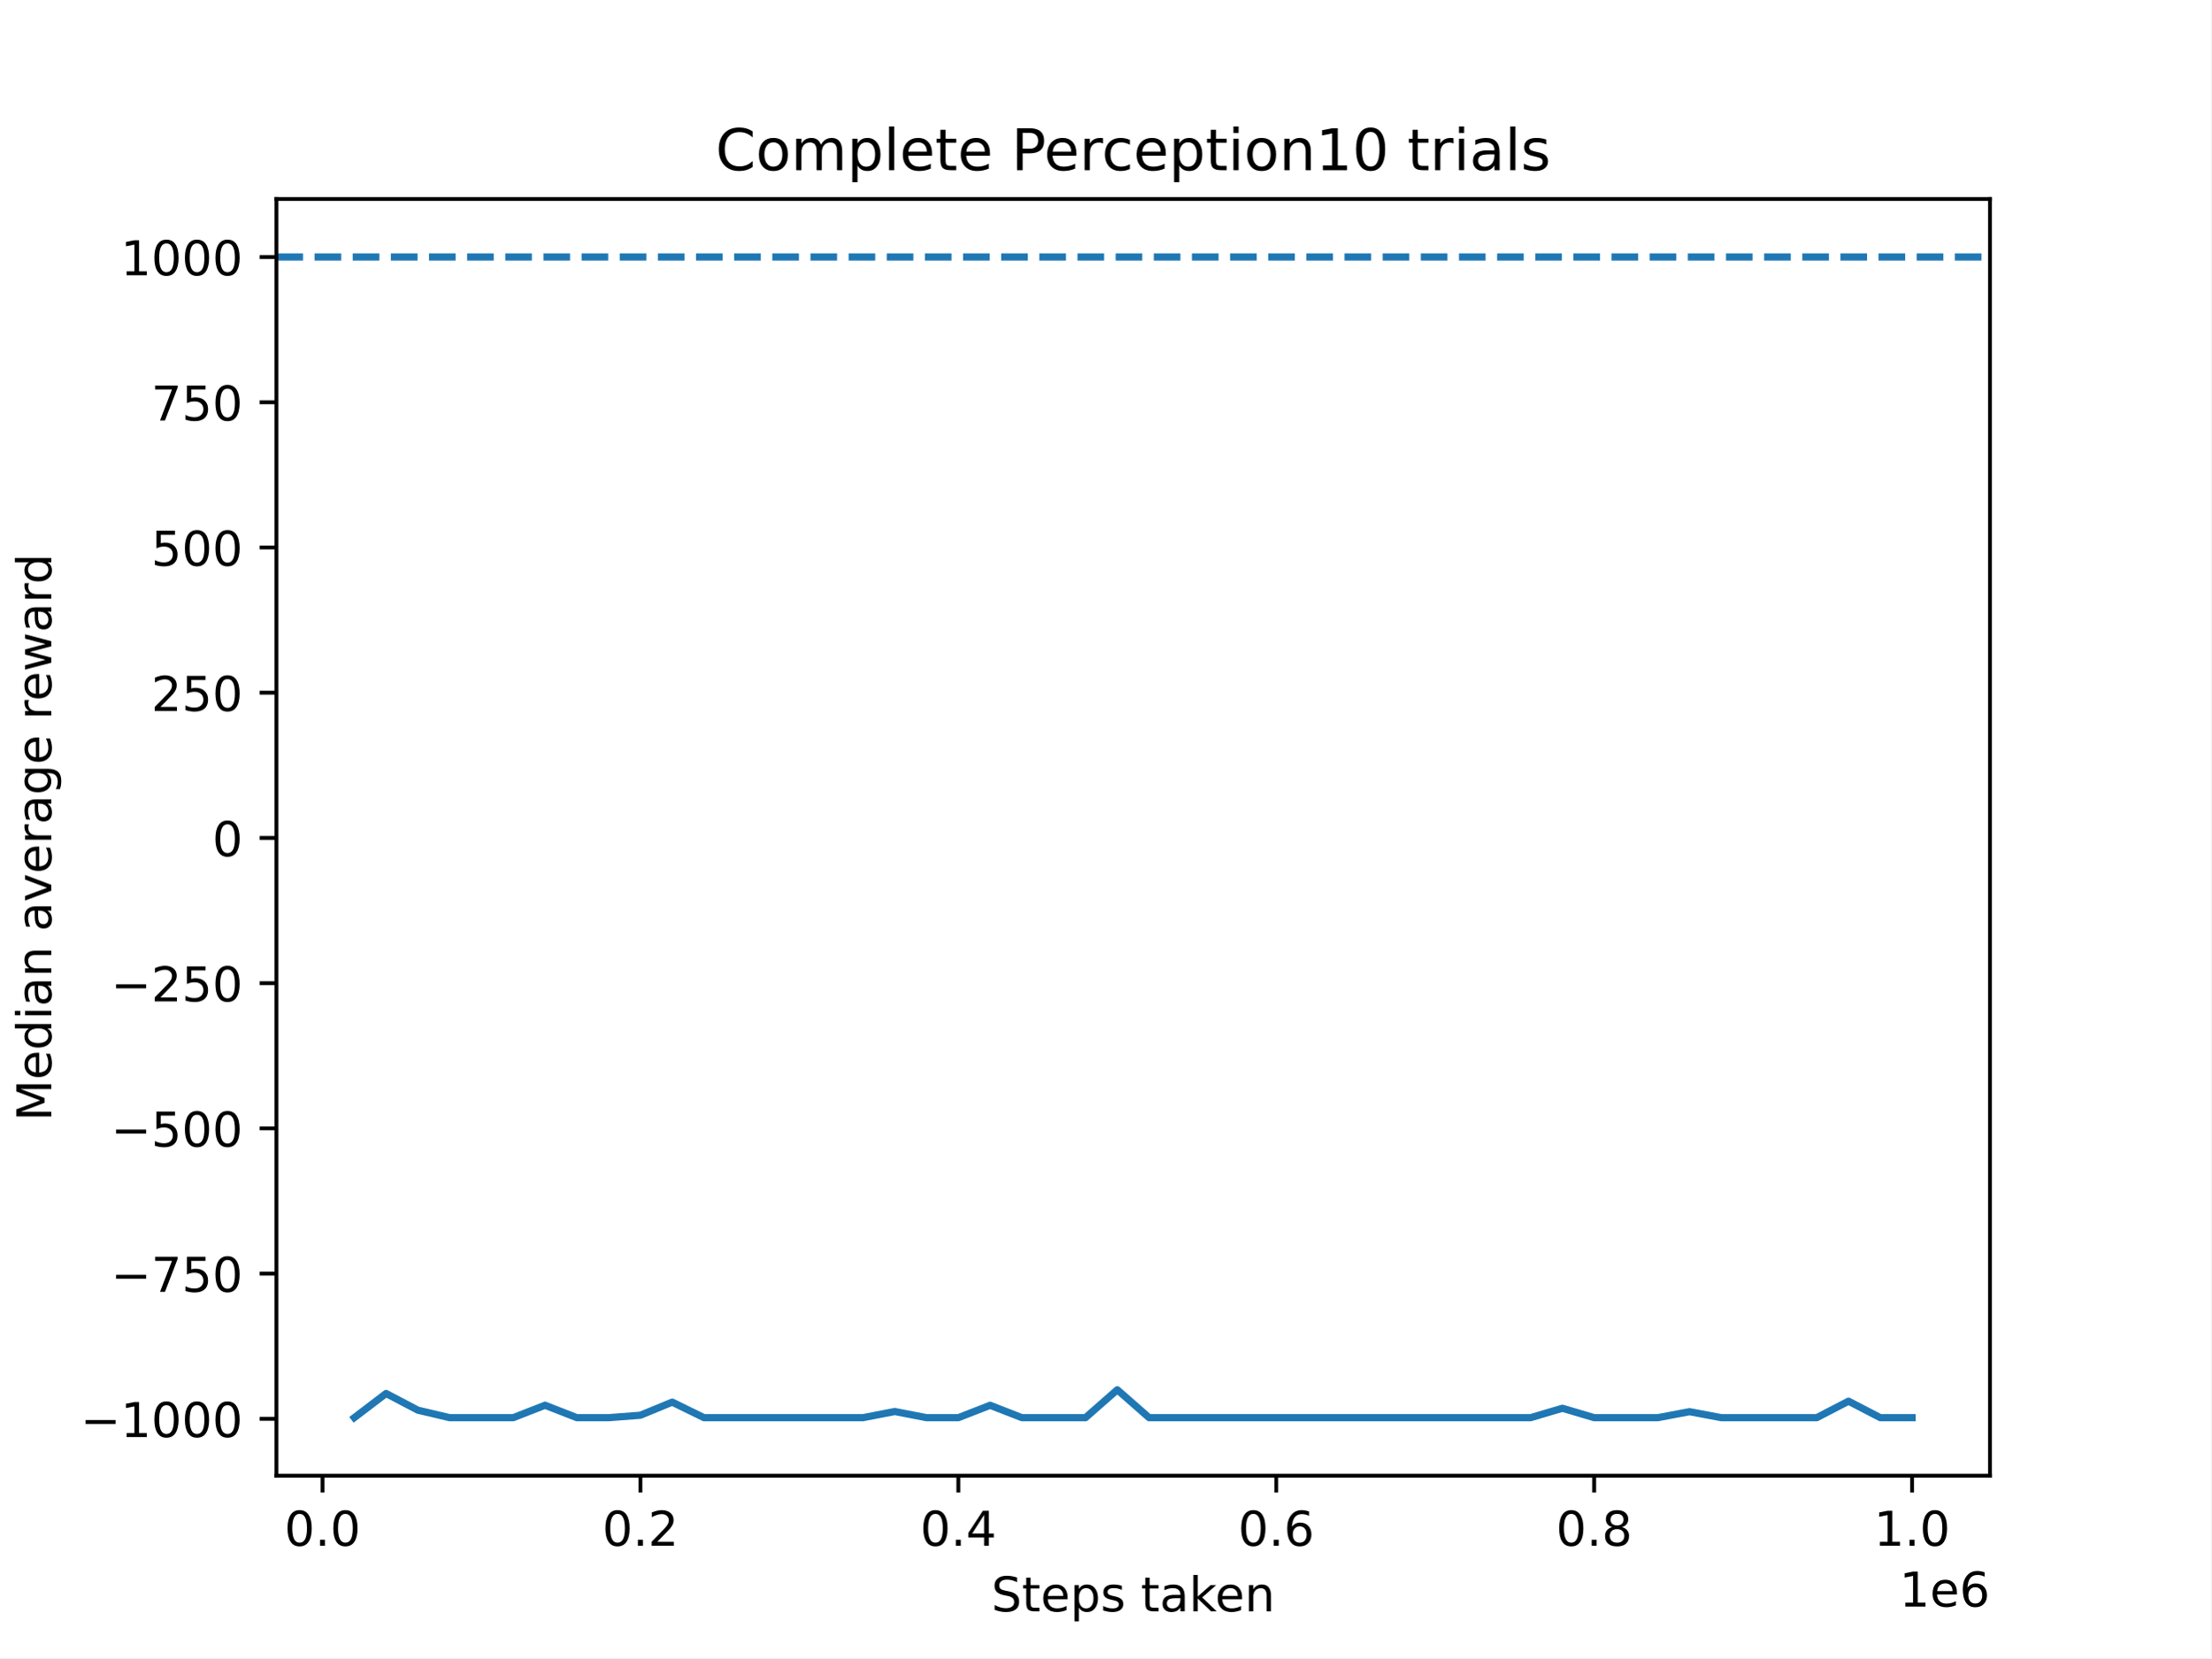
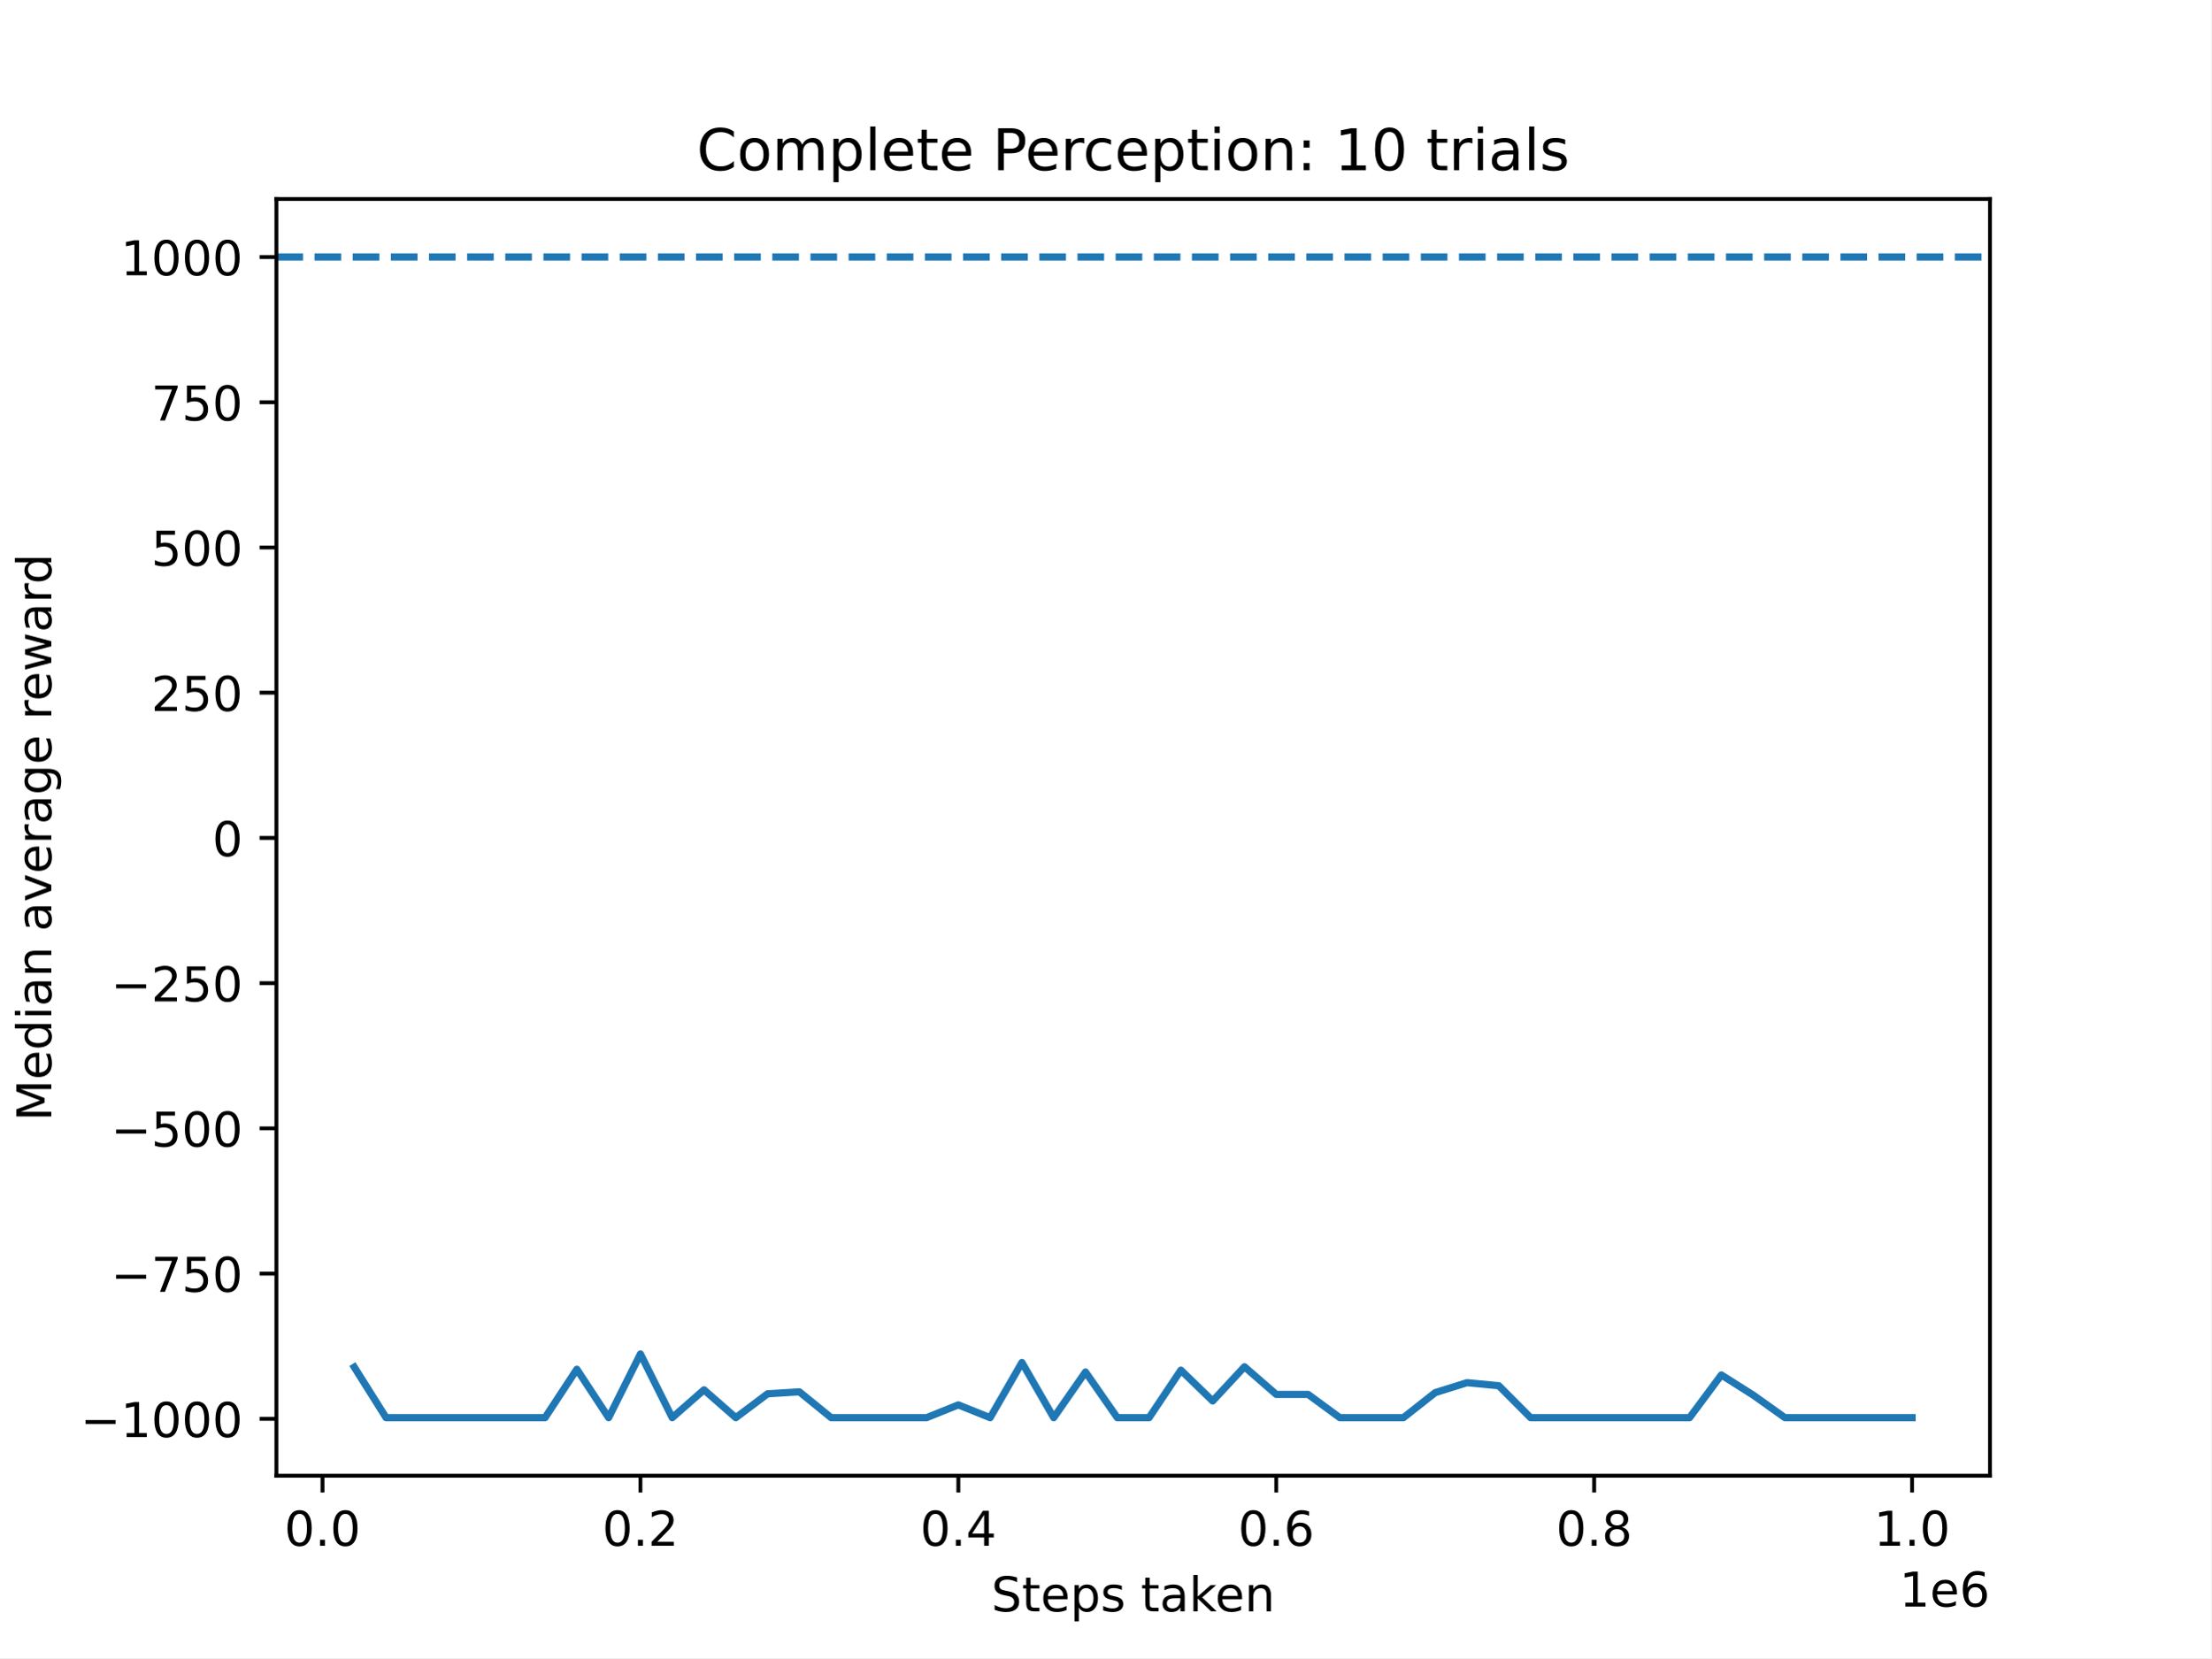
<svg xmlns="http://www.w3.org/2000/svg" xmlns:xlink="http://www.w3.org/1999/xlink" width="460.8pt" height="345.6pt" viewBox="0 0 460.8 345.6" version="1.1">
  <defs>
    <style type="text/css">*{stroke-linejoin: round; stroke-linecap: butt}</style>
  </defs>
  <g id="figure_1">
    <g id="patch_1">
      <path d="M 0 345.6  L 460.8 345.6  L 460.8 0  L 0 0  z " style="fill: #ffffff" />
    </g>
    <g id="axes_1">
      <g id="patch_2">
        <path d="M 57.6 307.584  L 414.72 307.584  L 414.72 41.472  L 57.6 41.472  z " style="fill: #ffffff" />
      </g>
      <g id="matplotlib.axis_1">
        <g id="xtick_1">
          <g id="line2d_1">
            <defs>
-               <path id="m9ff5e7bf37" d="M 0 0  L 0 3.5  " style="stroke: #000000; stroke-width: 0.8" />
+               <path id="m26196d0bee" d="M 0 0  L 0 3.5  " style="stroke: #000000; stroke-width: 0.8" />
            </defs>
            <g>
-               <use xlink:href="#m9ff5e7bf37" x="67.207" y="307.584" style="stroke: #000000; stroke-width: 0.8" />
+               <use xlink:href="#m26196d0bee" x="67.207" y="307.584" style="stroke: #000000; stroke-width: 0.8" />
            </g>
          </g>
          <g id="text_1">
            <g transform="translate(59.25556 322.1824) scale(0.1 -0.1)">
              <defs>
                <path id="DejaVuSans-30" d="M 2034 4250  Q 1547 4250 1301 3770  Q 1056 3291 1056 2328  Q 1056 1369 1301 889  Q 1547 409 2034 409  Q 2525 409 2770 889  Q 3016 1369 3016 2328  Q 3016 3291 2770 3770  Q 2525 4250 2034 4250  z M 2034 4750  Q 2819 4750 3233 4129  Q 3647 3509 3647 2328  Q 3647 1150 3233 529  Q 2819 -91 2034 -91  Q 1250 -91 836 529  Q 422 1150 422 2328  Q 422 3509 836 4129  Q 1250 4750 2034 4750  z " transform="scale(0.015625)" />
                <path id="DejaVuSans-2e" d="M 684 794  L 1344 794  L 1344 0  L 684 0  L 684 794  z " transform="scale(0.015625)" />
              </defs>
              <use xlink:href="#DejaVuSans-30" />
              <use xlink:href="#DejaVuSans-2e" x="63.623" />
              <use xlink:href="#DejaVuSans-30" x="95.41" />
            </g>
          </g>
        </g>
        <g id="xtick_2">
          <g id="line2d_2">
            <g>
-               <use xlink:href="#m9ff5e7bf37" x="133.463" y="307.584" style="stroke: #000000; stroke-width: 0.8" />
+               <use xlink:href="#m26196d0bee" x="133.463" y="307.584" style="stroke: #000000; stroke-width: 0.8" />
            </g>
          </g>
          <g id="text_2">
            <g transform="translate(125.5116 322.1824) scale(0.1 -0.1)">
              <defs>
                <path id="DejaVuSans-32" d="M 1228 531  L 3431 531  L 3431 0  L 469 0  L 469 531  Q 828 903 1448 1529  Q 2069 2156 2228 2338  Q 2531 2678 2651 2914  Q 2772 3150 2772 3378  Q 2772 3750 2511 3984  Q 2250 4219 1831 4219  Q 1534 4219 1204 4116  Q 875 4013 500 3803  L 500 4441  Q 881 4594 1212 4672  Q 1544 4750 1819 4750  Q 2544 4750 2975 4387  Q 3406 4025 3406 3419  Q 3406 3131 3298 2873  Q 3191 2616 2906 2266  Q 2828 2175 2409 1742  Q 1991 1309 1228 531  z " transform="scale(0.015625)" />
              </defs>
              <use xlink:href="#DejaVuSans-30" />
              <use xlink:href="#DejaVuSans-2e" x="63.623" />
              <use xlink:href="#DejaVuSans-32" x="95.41" />
            </g>
          </g>
        </g>
        <g id="xtick_3">
          <g id="line2d_3">
            <g>
-               <use xlink:href="#m9ff5e7bf37" x="199.719" y="307.584" style="stroke: #000000; stroke-width: 0.8" />
+               <use xlink:href="#m26196d0bee" x="199.719" y="307.584" style="stroke: #000000; stroke-width: 0.8" />
            </g>
          </g>
          <g id="text_3">
            <g transform="translate(191.7676 322.1824) scale(0.1 -0.1)">
              <defs>
                <path id="DejaVuSans-34" d="M 2419 4116  L 825 1625  L 2419 1625  L 2419 4116  z M 2253 4666  L 3047 4666  L 3047 1625  L 3713 1625  L 3713 1100  L 3047 1100  L 3047 0  L 2419 0  L 2419 1100  L 313 1100  L 313 1709  L 2253 4666  z " transform="scale(0.015625)" />
              </defs>
              <use xlink:href="#DejaVuSans-30" />
              <use xlink:href="#DejaVuSans-2e" x="63.623" />
              <use xlink:href="#DejaVuSans-34" x="95.41" />
            </g>
          </g>
        </g>
        <g id="xtick_4">
          <g id="line2d_4">
            <g>
-               <use xlink:href="#m9ff5e7bf37" x="265.975" y="307.584" style="stroke: #000000; stroke-width: 0.8" />
+               <use xlink:href="#m26196d0bee" x="265.975" y="307.584" style="stroke: #000000; stroke-width: 0.8" />
            </g>
          </g>
          <g id="text_4">
            <g transform="translate(258.0237 322.1824) scale(0.1 -0.1)">
              <defs>
                <path id="DejaVuSans-36" d="M 2113 2584  Q 1688 2584 1439 2293  Q 1191 2003 1191 1497  Q 1191 994 1439 701  Q 1688 409 2113 409  Q 2538 409 2786 701  Q 3034 994 3034 1497  Q 3034 2003 2786 2293  Q 2538 2584 2113 2584  z M 3366 4563  L 3366 3988  Q 3128 4100 2886 4159  Q 2644 4219 2406 4219  Q 1781 4219 1451 3797  Q 1122 3375 1075 2522  Q 1259 2794 1537 2939  Q 1816 3084 2150 3084  Q 2853 3084 3261 2657  Q 3669 2231 3669 1497  Q 3669 778 3244 343  Q 2819 -91 2113 -91  Q 1303 -91 875 529  Q 447 1150 447 2328  Q 447 3434 972 4092  Q 1497 4750 2381 4750  Q 2619 4750 2861 4703  Q 3103 4656 3366 4563  z " transform="scale(0.015625)" />
              </defs>
              <use xlink:href="#DejaVuSans-30" />
              <use xlink:href="#DejaVuSans-2e" x="63.623" />
              <use xlink:href="#DejaVuSans-36" x="95.41" />
            </g>
          </g>
        </g>
        <g id="xtick_5">
          <g id="line2d_5">
            <g>
-               <use xlink:href="#m9ff5e7bf37" x="332.231" y="307.584" style="stroke: #000000; stroke-width: 0.8" />
+               <use xlink:href="#m26196d0bee" x="332.231" y="307.584" style="stroke: #000000; stroke-width: 0.8" />
            </g>
          </g>
          <g id="text_5">
            <g transform="translate(324.2797 322.1824) scale(0.1 -0.1)">
              <defs>
                <path id="DejaVuSans-38" d="M 2034 2216  Q 1584 2216 1326 1975  Q 1069 1734 1069 1313  Q 1069 891 1326 650  Q 1584 409 2034 409  Q 2484 409 2743 651  Q 3003 894 3003 1313  Q 3003 1734 2745 1975  Q 2488 2216 2034 2216  z M 1403 2484  Q 997 2584 770 2862  Q 544 3141 544 3541  Q 544 4100 942 4425  Q 1341 4750 2034 4750  Q 2731 4750 3128 4425  Q 3525 4100 3525 3541  Q 3525 3141 3298 2862  Q 3072 2584 2669 2484  Q 3125 2378 3379 2068  Q 3634 1759 3634 1313  Q 3634 634 3220 271  Q 2806 -91 2034 -91  Q 1263 -91 848 271  Q 434 634 434 1313  Q 434 1759 690 2068  Q 947 2378 1403 2484  z M 1172 3481  Q 1172 3119 1398 2916  Q 1625 2713 2034 2713  Q 2441 2713 2670 2916  Q 2900 3119 2900 3481  Q 2900 3844 2670 4047  Q 2441 4250 2034 4250  Q 1625 4250 1398 4047  Q 1172 3844 1172 3481  z " transform="scale(0.015625)" />
              </defs>
              <use xlink:href="#DejaVuSans-30" />
              <use xlink:href="#DejaVuSans-2e" x="63.623" />
              <use xlink:href="#DejaVuSans-38" x="95.41" />
            </g>
          </g>
        </g>
        <g id="xtick_6">
          <g id="line2d_6">
            <g>
-               <use xlink:href="#m9ff5e7bf37" x="398.487" y="307.584" style="stroke: #000000; stroke-width: 0.8" />
+               <use xlink:href="#m26196d0bee" x="398.487" y="307.584" style="stroke: #000000; stroke-width: 0.8" />
            </g>
          </g>
          <g id="text_6">
            <g transform="translate(390.5357 322.1824) scale(0.1 -0.1)">
              <defs>
                <path id="DejaVuSans-31" d="M 794 531  L 1825 531  L 1825 4091  L 703 3866  L 703 4441  L 1819 4666  L 2450 4666  L 2450 531  L 3481 531  L 3481 0  L 794 0  L 794 531  z " transform="scale(0.015625)" />
              </defs>
              <use xlink:href="#DejaVuSans-31" />
              <use xlink:href="#DejaVuSans-2e" x="63.623" />
              <use xlink:href="#DejaVuSans-30" x="95.41" />
            </g>
          </g>
        </g>
        <g id="text_7">
          <g transform="translate(206.5975 335.8606) scale(0.1 -0.1)">
            <defs>
              <path id="DejaVuSans-53" d="M 3425 4513  L 3425 3897  Q 3066 4069 2747 4153  Q 2428 4238 2131 4238  Q 1616 4238 1336 4038  Q 1056 3838 1056 3469  Q 1056 3159 1242 3001  Q 1428 2844 1947 2747  L 2328 2669  Q 3034 2534 3370 2195  Q 3706 1856 3706 1288  Q 3706 609 3251 259  Q 2797 -91 1919 -91  Q 1588 -91 1214 -16  Q 841 59 441 206  L 441 856  Q 825 641 1194 531  Q 1563 422 1919 422  Q 2459 422 2753 634  Q 3047 847 3047 1241  Q 3047 1584 2836 1778  Q 2625 1972 2144 2069  L 1759 2144  Q 1053 2284 737 2584  Q 422 2884 422 3419  Q 422 4038 858 4394  Q 1294 4750 2059 4750  Q 2388 4750 2728 4690  Q 3069 4631 3425 4513  z " transform="scale(0.015625)" />
              <path id="DejaVuSans-74" d="M 1172 4494  L 1172 3500  L 2356 3500  L 2356 3053  L 1172 3053  L 1172 1153  Q 1172 725 1289 603  Q 1406 481 1766 481  L 2356 481  L 2356 0  L 1766 0  Q 1100 0 847 248  Q 594 497 594 1153  L 594 3053  L 172 3053  L 172 3500  L 594 3500  L 594 4494  L 1172 4494  z " transform="scale(0.015625)" />
              <path id="DejaVuSans-65" d="M 3597 1894  L 3597 1613  L 953 1613  Q 991 1019 1311 708  Q 1631 397 2203 397  Q 2534 397 2845 478  Q 3156 559 3463 722  L 3463 178  Q 3153 47 2828 -22  Q 2503 -91 2169 -91  Q 1331 -91 842 396  Q 353 884 353 1716  Q 353 2575 817 3079  Q 1281 3584 2069 3584  Q 2775 3584 3186 3129  Q 3597 2675 3597 1894  z M 3022 2063  Q 3016 2534 2758 2815  Q 2500 3097 2075 3097  Q 1594 3097 1305 2825  Q 1016 2553 972 2059  L 3022 2063  z " transform="scale(0.015625)" />
              <path id="DejaVuSans-70" d="M 1159 525  L 1159 -1331  L 581 -1331  L 581 3500  L 1159 3500  L 1159 2969  Q 1341 3281 1617 3432  Q 1894 3584 2278 3584  Q 2916 3584 3314 3078  Q 3713 2572 3713 1747  Q 3713 922 3314 415  Q 2916 -91 2278 -91  Q 1894 -91 1617 61  Q 1341 213 1159 525  z M 3116 1747  Q 3116 2381 2855 2742  Q 2594 3103 2138 3103  Q 1681 3103 1420 2742  Q 1159 2381 1159 1747  Q 1159 1113 1420 752  Q 1681 391 2138 391  Q 2594 391 2855 752  Q 3116 1113 3116 1747  z " transform="scale(0.015625)" />
              <path id="DejaVuSans-73" d="M 2834 3397  L 2834 2853  Q 2591 2978 2328 3040  Q 2066 3103 1784 3103  Q 1356 3103 1142 2972  Q 928 2841 928 2578  Q 928 2378 1081 2264  Q 1234 2150 1697 2047  L 1894 2003  Q 2506 1872 2764 1633  Q 3022 1394 3022 966  Q 3022 478 2636 193  Q 2250 -91 1575 -91  Q 1294 -91 989 -36  Q 684 19 347 128  L 347 722  Q 666 556 975 473  Q 1284 391 1588 391  Q 1994 391 2212 530  Q 2431 669 2431 922  Q 2431 1156 2273 1281  Q 2116 1406 1581 1522  L 1381 1569  Q 847 1681 609 1914  Q 372 2147 372 2553  Q 372 3047 722 3315  Q 1072 3584 1716 3584  Q 2034 3584 2315 3537  Q 2597 3491 2834 3397  z " transform="scale(0.015625)" />
              <path id="DejaVuSans-20" transform="scale(0.015625)" />
              <path id="DejaVuSans-61" d="M 2194 1759  Q 1497 1759 1228 1600  Q 959 1441 959 1056  Q 959 750 1161 570  Q 1363 391 1709 391  Q 2188 391 2477 730  Q 2766 1069 2766 1631  L 2766 1759  L 2194 1759  z M 3341 1997  L 3341 0  L 2766 0  L 2766 531  Q 2569 213 2275 61  Q 1981 -91 1556 -91  Q 1019 -91 701 211  Q 384 513 384 1019  Q 384 1609 779 1909  Q 1175 2209 1959 2209  L 2766 2209  L 2766 2266  Q 2766 2663 2505 2880  Q 2244 3097 1772 3097  Q 1472 3097 1187 3025  Q 903 2953 641 2809  L 641 3341  Q 956 3463 1253 3523  Q 1550 3584 1831 3584  Q 2591 3584 2966 3190  Q 3341 2797 3341 1997  z " transform="scale(0.015625)" />
              <path id="DejaVuSans-6b" d="M 581 4863  L 1159 4863  L 1159 1991  L 2875 3500  L 3609 3500  L 1753 1863  L 3688 0  L 2938 0  L 1159 1709  L 1159 0  L 581 0  L 581 4863  z " transform="scale(0.015625)" />
              <path id="DejaVuSans-6e" d="M 3513 2113  L 3513 0  L 2938 0  L 2938 2094  Q 2938 2591 2744 2837  Q 2550 3084 2163 3084  Q 1697 3084 1428 2787  Q 1159 2491 1159 1978  L 1159 0  L 581 0  L 581 3500  L 1159 3500  L 1159 2956  Q 1366 3272 1645 3428  Q 1925 3584 2291 3584  Q 2894 3584 3203 3211  Q 3513 2838 3513 2113  z " transform="scale(0.015625)" />
            </defs>
            <use xlink:href="#DejaVuSans-53" />
            <use xlink:href="#DejaVuSans-74" x="63.477" />
            <use xlink:href="#DejaVuSans-65" x="102.686" />
            <use xlink:href="#DejaVuSans-70" x="164.209" />
            <use xlink:href="#DejaVuSans-73" x="227.686" />
            <use xlink:href="#DejaVuSans-20" x="279.785" />
            <use xlink:href="#DejaVuSans-74" x="311.572" />
            <use xlink:href="#DejaVuSans-61" x="350.781" />
            <use xlink:href="#DejaVuSans-6b" x="412.061" />
            <use xlink:href="#DejaVuSans-65" x="466.346" />
            <use xlink:href="#DejaVuSans-6e" x="527.869" />
          </g>
        </g>
        <g id="text_8">
          <g transform="translate(395.8419 334.8606) scale(0.1 -0.1)">
            <use xlink:href="#DejaVuSans-31" />
            <use xlink:href="#DejaVuSans-65" x="63.623" />
            <use xlink:href="#DejaVuSans-36" x="125.146" />
          </g>
        </g>
      </g>
      <g id="matplotlib.axis_2">
        <g id="ytick_1">
          <g id="line2d_7">
            <defs>
-               <path id="m099fda696e" d="M 0 0  L -3.5 0  " style="stroke: #000000; stroke-width: 0.8" />
+               <path id="ma3f9e8630c" d="M 0 0  L -3.5 0  " style="stroke: #000000; stroke-width: 0.8" />
            </defs>
            <g>
-               <use xlink:href="#m099fda696e" x="57.6" y="295.73" style="stroke: #000000; stroke-width: 0.8" />
+               <use xlink:href="#ma3f9e8630c" x="57.6" y="295.73" style="stroke: #000000; stroke-width: 0.8" />
            </g>
          </g>
          <g id="text_9">
            <g transform="translate(16.77031 299.5294) scale(0.1 -0.1)">
              <defs>
                <path id="DejaVuSans-2212" d="M 678 2272  L 4684 2272  L 4684 1741  L 678 1741  L 678 2272  z " transform="scale(0.015625)" />
              </defs>
              <use xlink:href="#DejaVuSans-2212" />
              <use xlink:href="#DejaVuSans-31" x="83.789" />
              <use xlink:href="#DejaVuSans-30" x="147.412" />
              <use xlink:href="#DejaVuSans-30" x="211.035" />
              <use xlink:href="#DejaVuSans-30" x="274.658" />
            </g>
          </g>
        </g>
        <g id="ytick_2">
          <g id="line2d_8">
            <g>
-               <use xlink:href="#m099fda696e" x="57.6" y="265.46" style="stroke: #000000; stroke-width: 0.8" />
+               <use xlink:href="#ma3f9e8630c" x="57.6" y="265.46" style="stroke: #000000; stroke-width: 0.8" />
            </g>
          </g>
          <g id="text_10">
            <g transform="translate(23.13281 269.2591) scale(0.1 -0.1)">
              <defs>
                <path id="DejaVuSans-37" d="M 525 4666  L 3525 4666  L 3525 4397  L 1831 0  L 1172 0  L 2766 4134  L 525 4134  L 525 4666  z " transform="scale(0.015625)" />
                <path id="DejaVuSans-35" d="M 691 4666  L 3169 4666  L 3169 4134  L 1269 4134  L 1269 2991  Q 1406 3038 1543 3061  Q 1681 3084 1819 3084  Q 2600 3084 3056 2656  Q 3513 2228 3513 1497  Q 3513 744 3044 326  Q 2575 -91 1722 -91  Q 1428 -91 1123 -41  Q 819 9 494 109  L 494 744  Q 775 591 1075 516  Q 1375 441 1709 441  Q 2250 441 2565 725  Q 2881 1009 2881 1497  Q 2881 1984 2565 2268  Q 2250 2553 1709 2553  Q 1456 2553 1204 2497  Q 953 2441 691 2322  L 691 4666  z " transform="scale(0.015625)" />
              </defs>
              <use xlink:href="#DejaVuSans-2212" />
              <use xlink:href="#DejaVuSans-37" x="83.789" />
              <use xlink:href="#DejaVuSans-35" x="147.412" />
              <use xlink:href="#DejaVuSans-30" x="211.035" />
            </g>
          </g>
        </g>
        <g id="ytick_3">
          <g id="line2d_9">
            <g>
-               <use xlink:href="#m099fda696e" x="57.6" y="235.19" style="stroke: #000000; stroke-width: 0.8" />
+               <use xlink:href="#ma3f9e8630c" x="57.6" y="235.19" style="stroke: #000000; stroke-width: 0.8" />
            </g>
          </g>
          <g id="text_11">
            <g transform="translate(23.13281 238.9888) scale(0.1 -0.1)">
              <use xlink:href="#DejaVuSans-2212" />
              <use xlink:href="#DejaVuSans-35" x="83.789" />
              <use xlink:href="#DejaVuSans-30" x="147.412" />
              <use xlink:href="#DejaVuSans-30" x="211.035" />
            </g>
          </g>
        </g>
        <g id="ytick_4">
          <g id="line2d_10">
            <g>
-               <use xlink:href="#m099fda696e" x="57.6" y="204.919" style="stroke: #000000; stroke-width: 0.8" />
+               <use xlink:href="#ma3f9e8630c" x="57.6" y="204.919" style="stroke: #000000; stroke-width: 0.8" />
            </g>
          </g>
          <g id="text_12">
            <g transform="translate(23.13281 208.7186) scale(0.1 -0.1)">
              <use xlink:href="#DejaVuSans-2212" />
              <use xlink:href="#DejaVuSans-32" x="83.789" />
              <use xlink:href="#DejaVuSans-35" x="147.412" />
              <use xlink:href="#DejaVuSans-30" x="211.035" />
            </g>
          </g>
        </g>
        <g id="ytick_5">
          <g id="line2d_11">
            <g>
-               <use xlink:href="#m099fda696e" x="57.6" y="174.649" style="stroke: #000000; stroke-width: 0.8" />
+               <use xlink:href="#ma3f9e8630c" x="57.6" y="174.649" style="stroke: #000000; stroke-width: 0.8" />
            </g>
          </g>
          <g id="text_13">
            <g transform="translate(44.2375 178.4483) scale(0.1 -0.1)">
              <use xlink:href="#DejaVuSans-30" />
            </g>
          </g>
        </g>
        <g id="ytick_6">
          <g id="line2d_12">
            <g>
-               <use xlink:href="#m099fda696e" x="57.6" y="144.379" style="stroke: #000000; stroke-width: 0.8" />
+               <use xlink:href="#ma3f9e8630c" x="57.6" y="144.379" style="stroke: #000000; stroke-width: 0.8" />
            </g>
          </g>
          <g id="text_14">
            <g transform="translate(31.5125 148.178) scale(0.1 -0.1)">
              <use xlink:href="#DejaVuSans-32" />
              <use xlink:href="#DejaVuSans-35" x="63.623" />
              <use xlink:href="#DejaVuSans-30" x="127.246" />
            </g>
          </g>
        </g>
        <g id="ytick_7">
          <g id="line2d_13">
            <g>
-               <use xlink:href="#m099fda696e" x="57.6" y="114.109" style="stroke: #000000; stroke-width: 0.8" />
+               <use xlink:href="#ma3f9e8630c" x="57.6" y="114.109" style="stroke: #000000; stroke-width: 0.8" />
            </g>
          </g>
          <g id="text_15">
            <g transform="translate(31.5125 117.9078) scale(0.1 -0.1)">
              <use xlink:href="#DejaVuSans-35" />
              <use xlink:href="#DejaVuSans-30" x="63.623" />
              <use xlink:href="#DejaVuSans-30" x="127.246" />
            </g>
          </g>
        </g>
        <g id="ytick_8">
          <g id="line2d_14">
            <g>
-               <use xlink:href="#m099fda696e" x="57.6" y="83.838" style="stroke: #000000; stroke-width: 0.8" />
+               <use xlink:href="#ma3f9e8630c" x="57.6" y="83.838" style="stroke: #000000; stroke-width: 0.8" />
            </g>
          </g>
          <g id="text_16">
            <g transform="translate(31.5125 87.63749) scale(0.1 -0.1)">
              <use xlink:href="#DejaVuSans-37" />
              <use xlink:href="#DejaVuSans-35" x="63.623" />
              <use xlink:href="#DejaVuSans-30" x="127.246" />
            </g>
          </g>
        </g>
        <g id="ytick_9">
          <g id="line2d_15">
            <g>
-               <use xlink:href="#m099fda696e" x="57.6" y="53.568" style="stroke: #000000; stroke-width: 0.8" />
+               <use xlink:href="#ma3f9e8630c" x="57.6" y="53.568" style="stroke: #000000; stroke-width: 0.8" />
            </g>
          </g>
          <g id="text_17">
            <g transform="translate(25.15 57.36722) scale(0.1 -0.1)">
              <use xlink:href="#DejaVuSans-31" />
              <use xlink:href="#DejaVuSans-30" x="63.623" />
              <use xlink:href="#DejaVuSans-30" x="127.246" />
              <use xlink:href="#DejaVuSans-30" x="190.869" />
            </g>
          </g>
        </g>
        <g id="text_18">
          <g transform="translate(10.69063 233.678) rotate(-90) scale(0.1 -0.1)">
            <defs>
              <path id="DejaVuSans-4d" d="M 628 4666  L 1569 4666  L 2759 1491  L 3956 4666  L 4897 4666  L 4897 0  L 4281 0  L 4281 4097  L 3078 897  L 2444 897  L 1241 4097  L 1241 0  L 628 0  L 628 4666  z " transform="scale(0.015625)" />
              <path id="DejaVuSans-64" d="M 2906 2969  L 2906 4863  L 3481 4863  L 3481 0  L 2906 0  L 2906 525  Q 2725 213 2448 61  Q 2172 -91 1784 -91  Q 1150 -91 751 415  Q 353 922 353 1747  Q 353 2572 751 3078  Q 1150 3584 1784 3584  Q 2172 3584 2448 3432  Q 2725 3281 2906 2969  z M 947 1747  Q 947 1113 1208 752  Q 1469 391 1925 391  Q 2381 391 2643 752  Q 2906 1113 2906 1747  Q 2906 2381 2643 2742  Q 2381 3103 1925 3103  Q 1469 3103 1208 2742  Q 947 2381 947 1747  z " transform="scale(0.015625)" />
              <path id="DejaVuSans-69" d="M 603 3500  L 1178 3500  L 1178 0  L 603 0  L 603 3500  z M 603 4863  L 1178 4863  L 1178 4134  L 603 4134  L 603 4863  z " transform="scale(0.015625)" />
              <path id="DejaVuSans-76" d="M 191 3500  L 800 3500  L 1894 563  L 2988 3500  L 3597 3500  L 2284 0  L 1503 0  L 191 3500  z " transform="scale(0.015625)" />
              <path id="DejaVuSans-72" d="M 2631 2963  Q 2534 3019 2420 3045  Q 2306 3072 2169 3072  Q 1681 3072 1420 2755  Q 1159 2438 1159 1844  L 1159 0  L 581 0  L 581 3500  L 1159 3500  L 1159 2956  Q 1341 3275 1631 3429  Q 1922 3584 2338 3584  Q 2397 3584 2469 3576  Q 2541 3569 2628 3553  L 2631 2963  z " transform="scale(0.015625)" />
              <path id="DejaVuSans-67" d="M 2906 1791  Q 2906 2416 2648 2759  Q 2391 3103 1925 3103  Q 1463 3103 1205 2759  Q 947 2416 947 1791  Q 947 1169 1205 825  Q 1463 481 1925 481  Q 2391 481 2648 825  Q 2906 1169 2906 1791  z M 3481 434  Q 3481 -459 3084 -895  Q 2688 -1331 1869 -1331  Q 1566 -1331 1297 -1286  Q 1028 -1241 775 -1147  L 775 -588  Q 1028 -725 1275 -790  Q 1522 -856 1778 -856  Q 2344 -856 2625 -561  Q 2906 -266 2906 331  L 2906 616  Q 2728 306 2450 153  Q 2172 0 1784 0  Q 1141 0 747 490  Q 353 981 353 1791  Q 353 2603 747 3093  Q 1141 3584 1784 3584  Q 2172 3584 2450 3431  Q 2728 3278 2906 2969  L 2906 3500  L 3481 3500  L 3481 434  z " transform="scale(0.015625)" />
              <path id="DejaVuSans-77" d="M 269 3500  L 844 3500  L 1563 769  L 2278 3500  L 2956 3500  L 3675 769  L 4391 3500  L 4966 3500  L 4050 0  L 3372 0  L 2619 2869  L 1863 0  L 1184 0  L 269 3500  z " transform="scale(0.015625)" />
            </defs>
            <use xlink:href="#DejaVuSans-4d" />
            <use xlink:href="#DejaVuSans-65" x="86.279" />
            <use xlink:href="#DejaVuSans-64" x="147.803" />
            <use xlink:href="#DejaVuSans-69" x="211.279" />
            <use xlink:href="#DejaVuSans-61" x="239.062" />
            <use xlink:href="#DejaVuSans-6e" x="300.342" />
            <use xlink:href="#DejaVuSans-20" x="363.721" />
            <use xlink:href="#DejaVuSans-61" x="395.508" />
            <use xlink:href="#DejaVuSans-76" x="456.787" />
            <use xlink:href="#DejaVuSans-65" x="515.967" />
            <use xlink:href="#DejaVuSans-72" x="577.49" />
            <use xlink:href="#DejaVuSans-61" x="618.604" />
            <use xlink:href="#DejaVuSans-67" x="679.883" />
            <use xlink:href="#DejaVuSans-65" x="743.359" />
            <use xlink:href="#DejaVuSans-20" x="804.883" />
            <use xlink:href="#DejaVuSans-72" x="836.67" />
            <use xlink:href="#DejaVuSans-65" x="875.533" />
            <use xlink:href="#DejaVuSans-77" x="937.057" />
            <use xlink:href="#DejaVuSans-61" x="1018.844" />
            <use xlink:href="#DejaVuSans-72" x="1080.123" />
            <use xlink:href="#DejaVuSans-64" x="1119.486" />
          </g>
        </g>
      </g>
      <g id="line2d_16">
-         <path d="M 73.833 295.488  L 80.458 290.445  L 87.084 293.926  L 93.71 295.488  L 100.335 295.488  L 106.961 295.488  L 113.586 292.897  L 120.212 295.488  L 126.838 295.488  L 133.463 294.979  L 140.089 292.249  L 146.714 295.488  L 153.34 295.488  L 159.966 295.488  L 166.591 295.488  L 173.217 295.488  L 179.842 295.488  L 186.468 294.205  L 193.094 295.488  L 199.719 295.488  L 206.345 292.909  L 212.97 295.488  L 219.596 295.488  L 226.222 295.488  L 232.847 289.67  L 239.473 295.488  L 246.098 295.488  L 252.724 295.488  L 259.35 295.488  L 265.975 295.488  L 272.601 295.488  L 279.226 295.488  L 285.852 295.488  L 292.478 295.488  L 299.103 295.488  L 305.729 295.488  L 312.354 295.488  L 318.98 295.488  L 325.606 293.526  L 332.231 295.488  L 338.857 295.488  L 345.482 295.488  L 352.108 294.241  L 358.734 295.488  L 365.359 295.488  L 371.985 295.488  L 378.61 295.488  L 385.236 292.055  L 391.862 295.488  L 398.487 295.488  " clip-path="url(#pd2eef76230)" style="fill: none; stroke: #1f77b4; stroke-width: 1.5; stroke-linecap: square" />
+         <path d="M 73.833 284.96  L 80.458 295.488  L 87.084 295.488  L 93.71 295.488  L 100.335 295.488  L 106.961 295.488  L 113.586 295.488  L 120.212 285.396  L 126.838 295.488  L 133.463 282.211  L 140.089 295.488  L 146.714 289.682  L 153.34 295.488  L 159.966 290.512  L 166.591 290.1  L 173.217 295.488  L 179.842 295.488  L 186.468 295.488  L 193.094 295.488  L 199.719 292.824  L 206.345 295.488  L 212.97 283.991  L 219.596 295.488  L 226.222 285.965  L 232.847 295.488  L 239.473 295.488  L 246.098 285.584  L 252.724 292.007  L 259.35 284.875  L 265.975 290.639  L 272.601 290.633  L 279.226 295.488  L 285.852 295.488  L 292.478 295.488  L 299.103 290.269  L 305.729 288.193  L 312.354 288.829  L 318.98 295.488  L 325.606 295.488  L 332.231 295.488  L 338.857 295.488  L 345.482 295.488  L 352.108 295.488  L 358.734 286.582  L 365.359 290.772  L 371.985 295.488  L 378.61 295.488  L 385.236 295.488  L 391.862 295.488  L 398.487 295.488  " clip-path="url(#p527fae6a67)" style="fill: none; stroke: #1f77b4; stroke-width: 1.5; stroke-linecap: square" />
      </g>
      <g id="line2d_17">
-         <path d="M 57.6 53.568  L 414.72 53.568  " clip-path="url(#pd2eef76230)" style="fill: none; stroke-dasharray: 5.55,2.4; stroke-dashoffset: 0; stroke: #1f77b4; stroke-width: 1.5" />
+         <path d="M 57.6 53.568  L 414.72 53.568  " clip-path="url(#p527fae6a67)" style="fill: none; stroke-dasharray: 5.55,2.4; stroke-dashoffset: 0; stroke: #1f77b4; stroke-width: 1.5" />
      </g>
      <g id="patch_3">
        <path d="M 57.6 307.584  L 57.6 41.472  " style="fill: none; stroke: #000000; stroke-width: 0.8; stroke-linejoin: miter; stroke-linecap: square" />
      </g>
      <g id="patch_4">
        <path d="M 414.72 307.584  L 414.72 41.472  " style="fill: none; stroke: #000000; stroke-width: 0.8; stroke-linejoin: miter; stroke-linecap: square" />
      </g>
      <g id="patch_5">
        <path d="M 57.6 307.584  L 414.72 307.584  " style="fill: none; stroke: #000000; stroke-width: 0.8; stroke-linejoin: miter; stroke-linecap: square" />
      </g>
      <g id="patch_6">
        <path d="M 57.6 41.472  L 414.72 41.472  " style="fill: none; stroke: #000000; stroke-width: 0.8; stroke-linejoin: miter; stroke-linecap: square" />
      </g>
      <g id="text_19">
-         <g transform="translate(149.1225 35.472) scale(0.12 -0.12)">
+         <g transform="translate(145.1944 35.472) scale(0.12 -0.12)">
          <defs>
            <path id="DejaVuSans-43" d="M 4122 4306  L 4122 3641  Q 3803 3938 3442 4084  Q 3081 4231 2675 4231  Q 1875 4231 1450 3742  Q 1025 3253 1025 2328  Q 1025 1406 1450 917  Q 1875 428 2675 428  Q 3081 428 3442 575  Q 3803 722 4122 1019  L 4122 359  Q 3791 134 3420 21  Q 3050 -91 2638 -91  Q 1578 -91 968 557  Q 359 1206 359 2328  Q 359 3453 968 4101  Q 1578 4750 2638 4750  Q 3056 4750 3426 4639  Q 3797 4528 4122 4306  z " transform="scale(0.015625)" />
            <path id="DejaVuSans-6f" d="M 1959 3097  Q 1497 3097 1228 2736  Q 959 2375 959 1747  Q 959 1119 1226 758  Q 1494 397 1959 397  Q 2419 397 2687 759  Q 2956 1122 2956 1747  Q 2956 2369 2687 2733  Q 2419 3097 1959 3097  z M 1959 3584  Q 2709 3584 3137 3096  Q 3566 2609 3566 1747  Q 3566 888 3137 398  Q 2709 -91 1959 -91  Q 1206 -91 779 398  Q 353 888 353 1747  Q 353 2609 779 3096  Q 1206 3584 1959 3584  z " transform="scale(0.015625)" />
            <path id="DejaVuSans-6d" d="M 3328 2828  Q 3544 3216 3844 3400  Q 4144 3584 4550 3584  Q 5097 3584 5394 3201  Q 5691 2819 5691 2113  L 5691 0  L 5113 0  L 5113 2094  Q 5113 2597 4934 2840  Q 4756 3084 4391 3084  Q 3944 3084 3684 2787  Q 3425 2491 3425 1978  L 3425 0  L 2847 0  L 2847 2094  Q 2847 2600 2669 2842  Q 2491 3084 2119 3084  Q 1678 3084 1418 2786  Q 1159 2488 1159 1978  L 1159 0  L 581 0  L 581 3500  L 1159 3500  L 1159 2956  Q 1356 3278 1631 3431  Q 1906 3584 2284 3584  Q 2666 3584 2933 3390  Q 3200 3197 3328 2828  z " transform="scale(0.015625)" />
            <path id="DejaVuSans-6c" d="M 603 4863  L 1178 4863  L 1178 0  L 603 0  L 603 4863  z " transform="scale(0.015625)" />
            <path id="DejaVuSans-50" d="M 1259 4147  L 1259 2394  L 2053 2394  Q 2494 2394 2734 2622  Q 2975 2850 2975 3272  Q 2975 3691 2734 3919  Q 2494 4147 2053 4147  L 1259 4147  z M 628 4666  L 2053 4666  Q 2838 4666 3239 4311  Q 3641 3956 3641 3272  Q 3641 2581 3239 2228  Q 2838 1875 2053 1875  L 1259 1875  L 1259 0  L 628 0  L 628 4666  z " transform="scale(0.015625)" />
            <path id="DejaVuSans-63" d="M 3122 3366  L 3122 2828  Q 2878 2963 2633 3030  Q 2388 3097 2138 3097  Q 1578 3097 1268 2742  Q 959 2388 959 1747  Q 959 1106 1268 751  Q 1578 397 2138 397  Q 2388 397 2633 464  Q 2878 531 3122 666  L 3122 134  Q 2881 22 2623 -34  Q 2366 -91 2075 -91  Q 1284 -91 818 406  Q 353 903 353 1747  Q 353 2603 823 3093  Q 1294 3584 2113 3584  Q 2378 3584 2631 3529  Q 2884 3475 3122 3366  z " transform="scale(0.015625)" />
+             <path id="DejaVuSans-3a" d="M 750 794  L 1409 794  L 1409 0  L 750 0  L 750 794  z M 750 3309  L 1409 3309  L 1409 2516  L 750 2516  L 750 3309  z " transform="scale(0.015625)" />
          </defs>
          <use xlink:href="#DejaVuSans-43" />
          <use xlink:href="#DejaVuSans-6f" x="69.824" />
          <use xlink:href="#DejaVuSans-6d" x="131.006" />
          <use xlink:href="#DejaVuSans-70" x="228.418" />
          <use xlink:href="#DejaVuSans-6c" x="291.895" />
          <use xlink:href="#DejaVuSans-65" x="319.678" />
          <use xlink:href="#DejaVuSans-74" x="381.201" />
          <use xlink:href="#DejaVuSans-65" x="420.41" />
          <use xlink:href="#DejaVuSans-20" x="481.934" />
          <use xlink:href="#DejaVuSans-50" x="513.721" />
          <use xlink:href="#DejaVuSans-65" x="570.398" />
          <use xlink:href="#DejaVuSans-72" x="631.922" />
          <use xlink:href="#DejaVuSans-63" x="670.785" />
          <use xlink:href="#DejaVuSans-65" x="725.766" />
          <use xlink:href="#DejaVuSans-70" x="787.289" />
          <use xlink:href="#DejaVuSans-74" x="850.766" />
          <use xlink:href="#DejaVuSans-69" x="889.975" />
          <use xlink:href="#DejaVuSans-6f" x="917.758" />
          <use xlink:href="#DejaVuSans-6e" x="978.939" />
-           <use xlink:href="#DejaVuSans-31" x="1042.318" />
-           <use xlink:href="#DejaVuSans-30" x="1105.941" />
-           <use xlink:href="#DejaVuSans-20" x="1169.564" />
-           <use xlink:href="#DejaVuSans-74" x="1201.352" />
-           <use xlink:href="#DejaVuSans-72" x="1240.561" />
-           <use xlink:href="#DejaVuSans-69" x="1281.674" />
-           <use xlink:href="#DejaVuSans-61" x="1309.457" />
-           <use xlink:href="#DejaVuSans-6c" x="1370.736" />
-           <use xlink:href="#DejaVuSans-73" x="1398.52" />
+           <use xlink:href="#DejaVuSans-3a" x="1042.318" />
+           <use xlink:href="#DejaVuSans-20" x="1076.01" />
+           <use xlink:href="#DejaVuSans-31" x="1107.797" />
+           <use xlink:href="#DejaVuSans-30" x="1171.42" />
+           <use xlink:href="#DejaVuSans-20" x="1235.043" />
+           <use xlink:href="#DejaVuSans-74" x="1266.83" />
+           <use xlink:href="#DejaVuSans-72" x="1306.039" />
+           <use xlink:href="#DejaVuSans-69" x="1347.152" />
+           <use xlink:href="#DejaVuSans-61" x="1374.936" />
+           <use xlink:href="#DejaVuSans-6c" x="1436.215" />
+           <use xlink:href="#DejaVuSans-73" x="1463.998" />
        </g>
      </g>
    </g>
  </g>
  <defs>
-     <clipPath id="pd2eef76230">
+     <clipPath id="p527fae6a67">
      <rect x="57.6" y="41.472" width="357.12" height="266.112" />
    </clipPath>
  </defs>
</svg>
